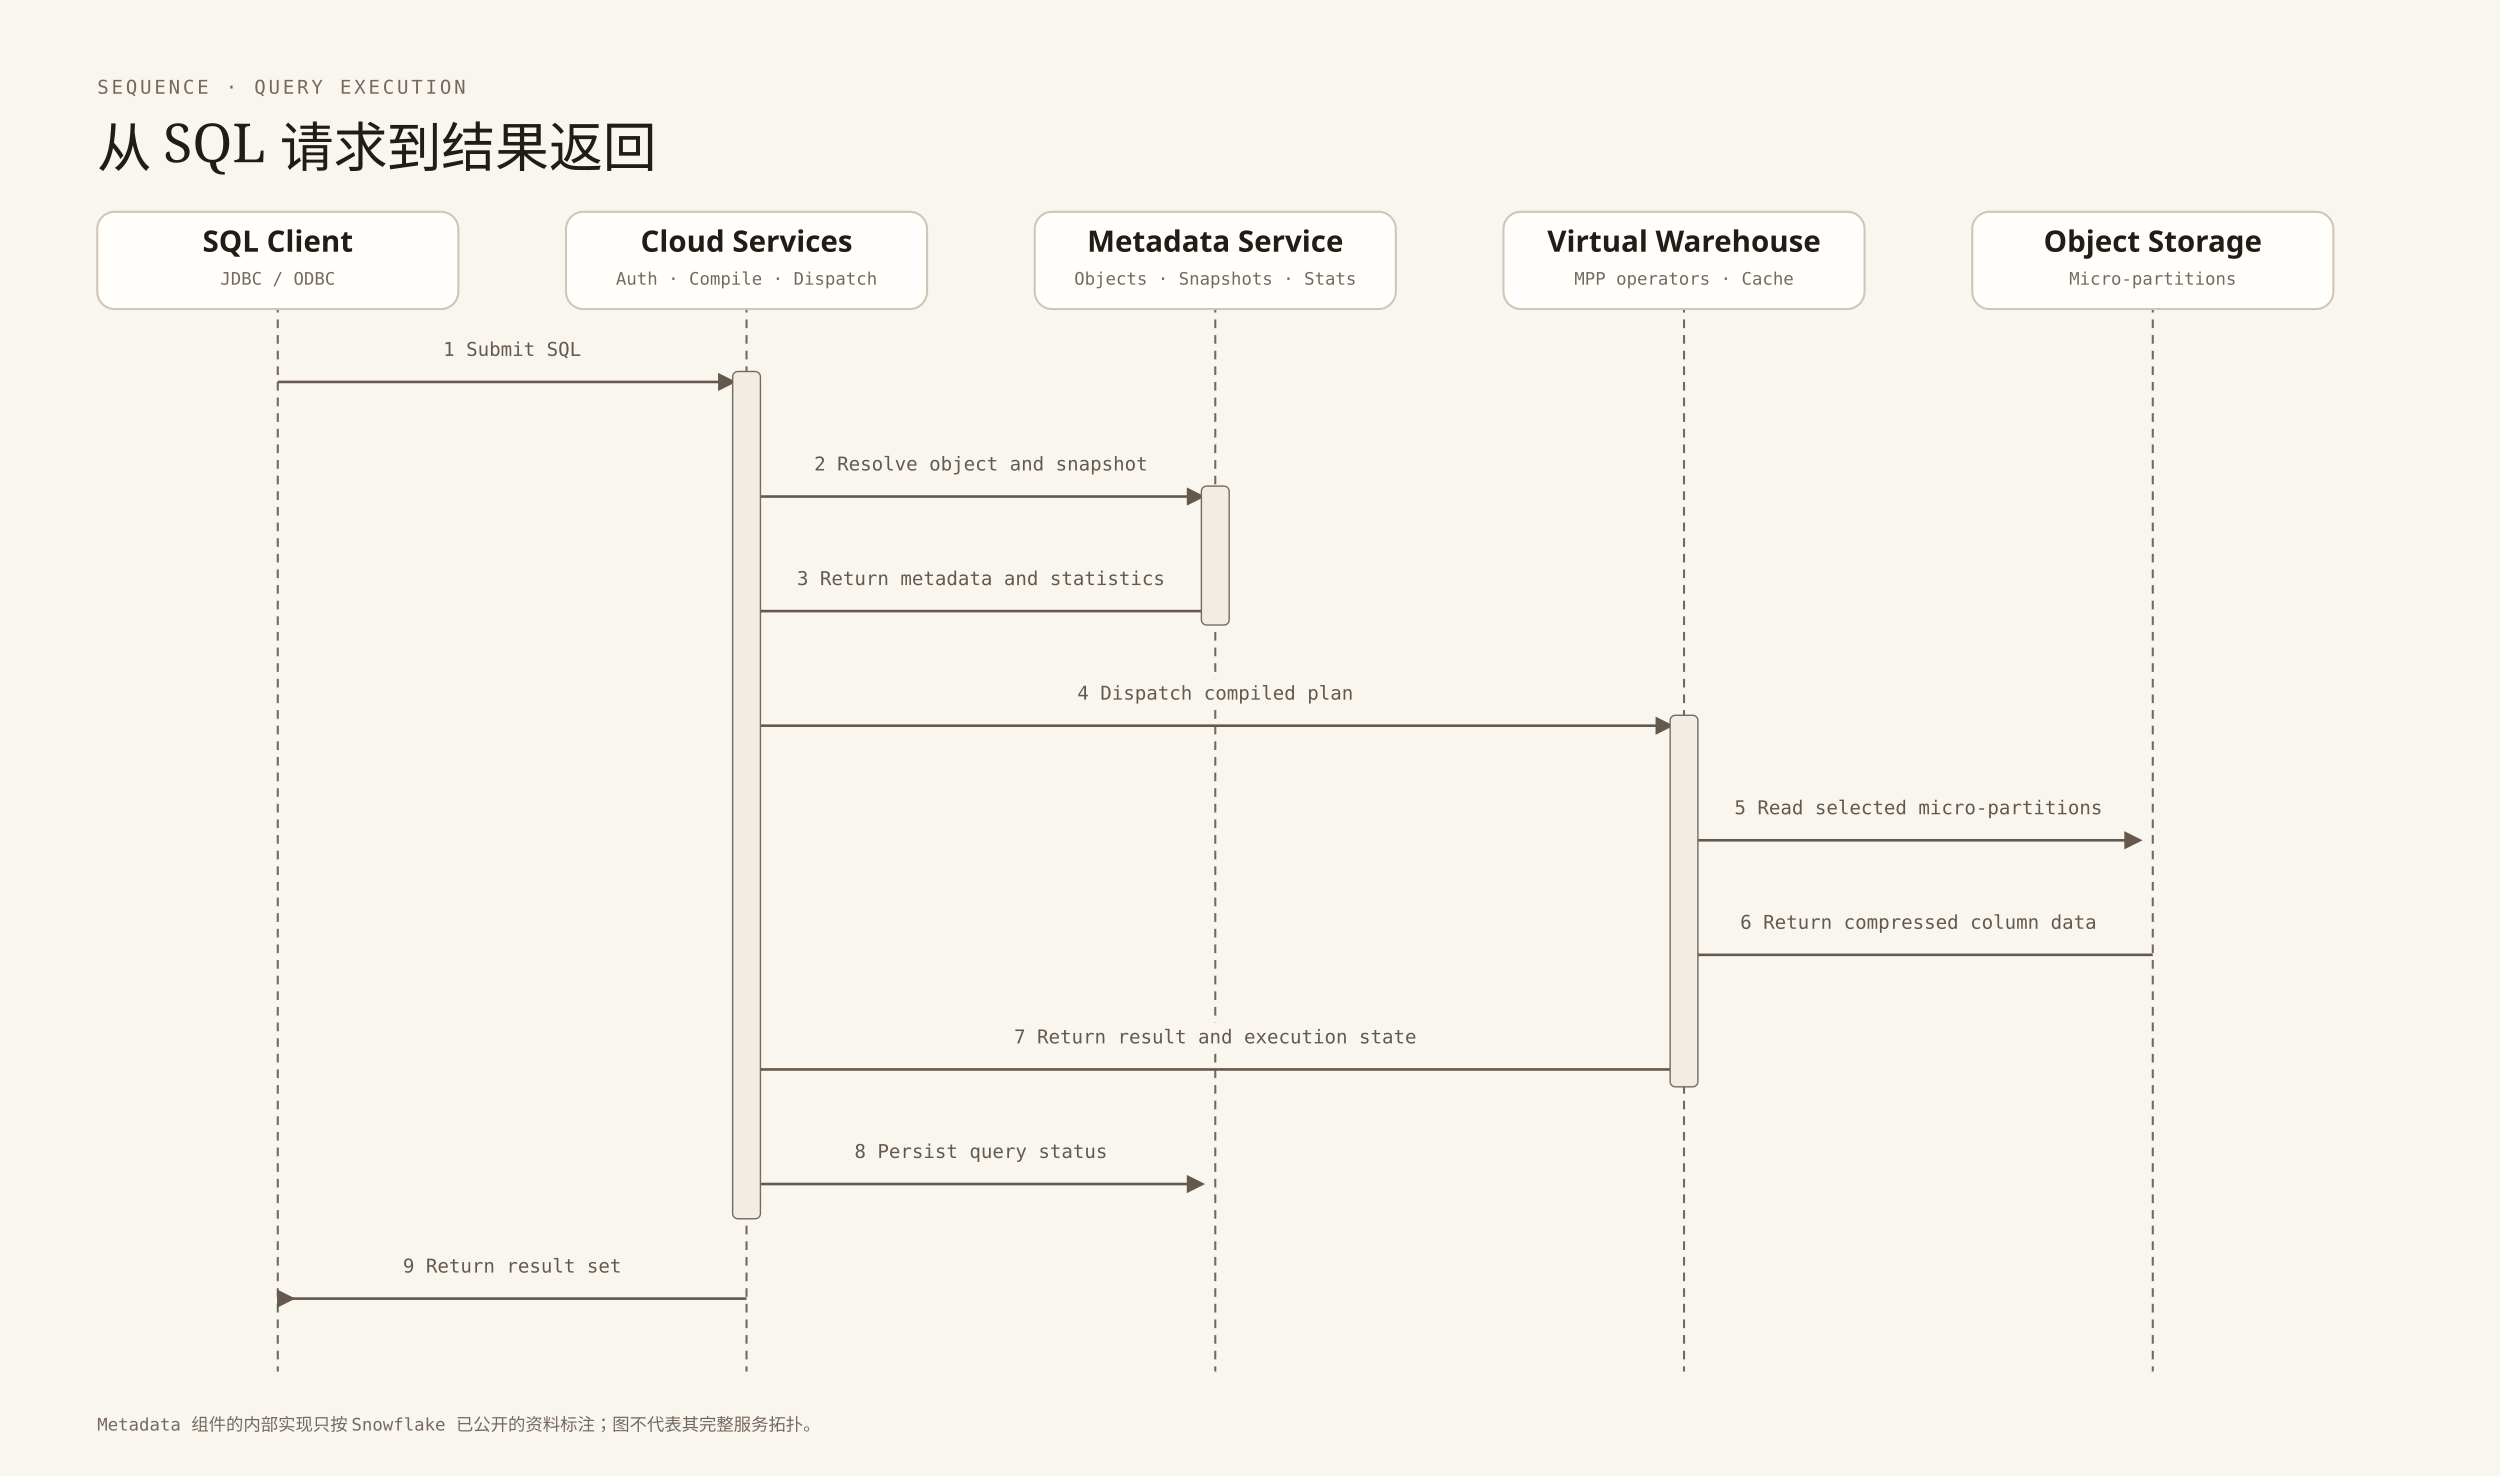
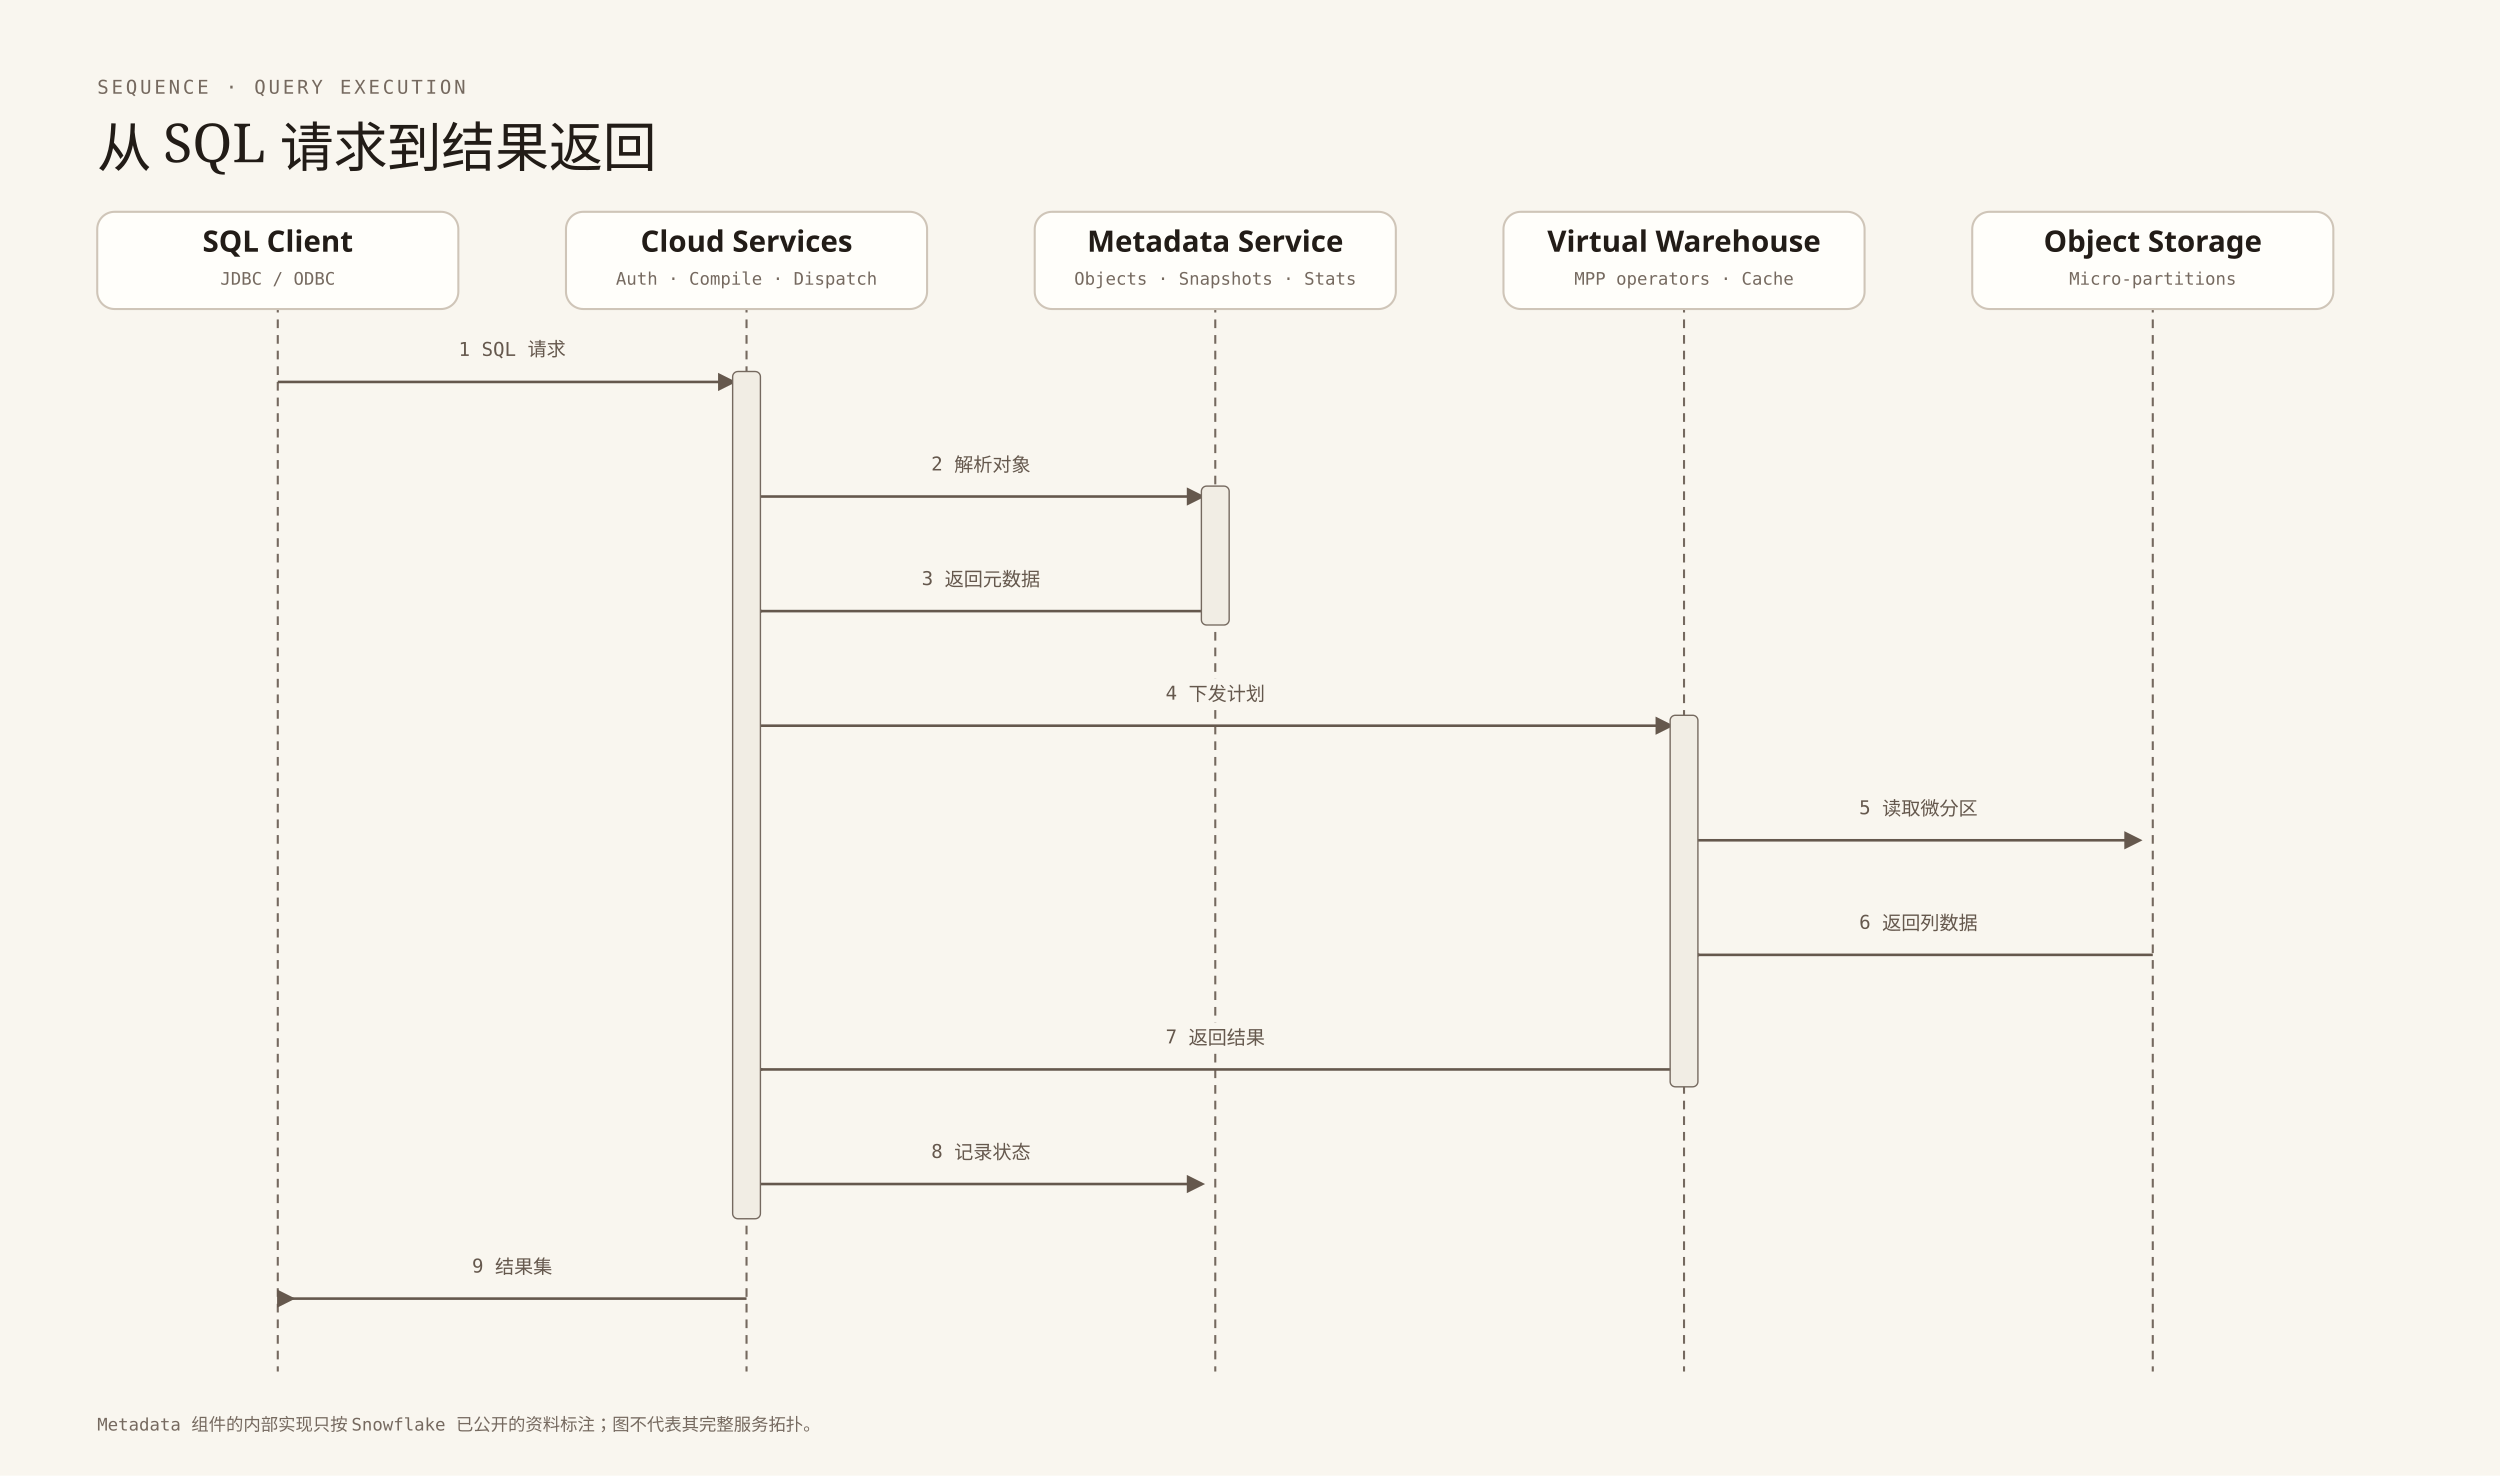
<svg xmlns="http://www.w3.org/2000/svg" width="1440" height="850" viewBox="0 0 1440 850" role="img" aria-labelledby="snowflake-query-lifecycle-title snowflake-query-lifecycle-desc">
  <defs>
    <marker id="arrow" viewBox="0 0 10 10" refX="8" refY="5" markerWidth="7" markerHeight="7" orient="auto">
      <path d="M0 0 L10 5 L0 10z" fill="#65584D" />
    </marker>
    <marker id="arrow-accent" viewBox="0 0 10 10" refX="8" refY="5" markerWidth="7" markerHeight="7" orient="auto">
      <path d="M0 0 L10 5 L0 10z" fill="#8B5A2B" />
    </marker>
    <marker id="arrow-left" viewBox="0 0 10 10" refX="2" refY="5" markerWidth="7" markerHeight="7" orient="auto">
      <path d="M10 0 L0 5 L10 10z" fill="#65584D" />
    </marker>
  </defs>
  <rect width="100%" height="100%" fill="#F9F6EF" />
  <style>
text{font-family:'Geist','Noto Sans SC','Microsoft YaHei',system-ui,sans-serif;fill:#221C17}
.eyebrow{font-family:'Geist Mono',ui-monospace,monospace;font-size:11px;letter-spacing:1.6px;fill:#75695F}
.title{font-family:'Instrument Serif','Noto Serif SC',serif;font-size:31px;font-weight:400;fill:#221C17}
.label{font-size:17px;font-weight:600}
.sub{font-family:'Geist Mono','Noto Sans SC',monospace;font-size:12px;fill:#65584D}
.tiny{font-family:'Geist Mono','Noto Sans SC',monospace;font-size:10px;fill:#75695F}
.node{fill:#FFFEFA;stroke:#CFC5B8;stroke-width:1.2}
.focus{fill:#F5E7D4;stroke:#8B5A2B;stroke-width:1.5}
.zone{fill:#F1EDE4;stroke:#CFC5B8;stroke-width:1}
.line{fill:none;stroke:#65584D;stroke-width:1.6;stroke-linecap:round;stroke-linejoin:round;marker-end:url(#arrow)}
.accent-line{fill:none;stroke:#8B5A2B;stroke-width:1.8;stroke-linecap:round;marker-end:url(#arrow-accent)}
.dash{fill:none;stroke:#75695F;stroke-width:1.2;stroke-dasharray:5 4}
.actor{fill:#FFFEFA;stroke:#CFC5B8;stroke-width:1.2}
.activation{fill:#F1EDE4;stroke:#75695F;stroke-width:0.8}
.msg-label{font-family:'Geist Mono','Noto Sans SC',monospace;font-size:11px;fill:#65584D}
</style>
  <text x="56" y="54" class="eyebrow">SEQUENCE · QUERY EXECUTION</text>
  <text x="56" y="96" class="title">从 SQL 请求到结果返回</text>
  <line x1="160" y1="166" x2="160" y2="790" class="dash" />
  <line x1="430" y1="166" x2="430" y2="790" class="dash" />
  <line x1="700" y1="166" x2="700" y2="790" class="dash" />
  <line x1="970" y1="166" x2="970" y2="790" class="dash" />
  <line x1="1240" y1="166" x2="1240" y2="790" class="dash" />
  <path d="M160 220 H422" fill="none" stroke="#65584D" stroke-width="1.5" marker-end="url(#arrow)" />
  <rect x="187" y="193" width="216" height="16" rx="3" fill="#F9F6EF" />
-   <text x="295" y="205" text-anchor="middle" class="msg-label">1  Submit SQL</text>
+   <text x="295" y="205" text-anchor="middle" class="msg-label">1 SQL 请求</text>
  <path d="M430 286 H692" fill="none" stroke="#65584D" stroke-width="1.5" marker-end="url(#arrow)" />
  <rect x="457" y="259" width="216" height="16" rx="3" fill="#F9F6EF" />
-   <text x="565" y="271" text-anchor="middle" class="msg-label">2  Resolve object and snapshot</text>
+   <text x="565" y="271" text-anchor="middle" class="msg-label">2 解析对象</text>
  <path d="M700 352 H438" fill="none" stroke="#65584D" stroke-width="1.5" marker-end="url(#arrow-left)" />
  <rect x="457" y="325" width="216" height="16" rx="3" fill="#F9F6EF" />
-   <text x="565" y="337" text-anchor="middle" class="msg-label">3  Return metadata and statistics</text>
+   <text x="565" y="337" text-anchor="middle" class="msg-label">3 返回元数据</text>
  <path d="M430 418 H962" fill="none" stroke="#65584D" stroke-width="1.5" marker-end="url(#arrow)" />
  <rect x="592" y="391" width="216" height="16" rx="3" fill="#F9F6EF" />
-   <text x="700" y="403" text-anchor="middle" class="msg-label">4  Dispatch compiled plan</text>
+   <text x="700" y="403" text-anchor="middle" class="msg-label">4 下发计划</text>
  <path d="M970 484 H1232" fill="none" stroke="#65584D" stroke-width="1.5" marker-end="url(#arrow)" />
  <rect x="997" y="457" width="216" height="16" rx="3" fill="#F9F6EF" />
-   <text x="1105" y="469" text-anchor="middle" class="msg-label">5  Read selected micro-partitions</text>
+   <text x="1105" y="469" text-anchor="middle" class="msg-label">5 读取微分区</text>
  <path d="M1240 550 H978" fill="none" stroke="#65584D" stroke-width="1.5" marker-end="url(#arrow-left)" />
  <rect x="997" y="523" width="216" height="16" rx="3" fill="#F9F6EF" />
-   <text x="1105" y="535" text-anchor="middle" class="msg-label">6  Return compressed column data</text>
+   <text x="1105" y="535" text-anchor="middle" class="msg-label">6 返回列数据</text>
  <path d="M970 616 H438" fill="none" stroke="#65584D" stroke-width="1.5" marker-end="url(#arrow-left)" />
  <rect x="592" y="589" width="216" height="16" rx="3" fill="#F9F6EF" />
-   <text x="700" y="601" text-anchor="middle" class="msg-label">7  Return result and execution state</text>
+   <text x="700" y="601" text-anchor="middle" class="msg-label">7 返回结果</text>
  <path d="M430 682 H692" fill="none" stroke="#65584D" stroke-width="1.5" marker-end="url(#arrow)" />
  <rect x="457" y="655" width="216" height="16" rx="3" fill="#F9F6EF" />
-   <text x="565" y="667" text-anchor="middle" class="msg-label">8  Persist query status</text>
+   <text x="565" y="667" text-anchor="middle" class="msg-label">8 记录状态</text>
  <path d="M430 748 H168" fill="none" stroke="#65584D" stroke-width="1.5" marker-end="url(#arrow-left)" />
  <rect x="187" y="721" width="216" height="16" rx="3" fill="#F9F6EF" />
-   <text x="295" y="733" text-anchor="middle" class="msg-label">9  Return result set</text>
+   <text x="295" y="733" text-anchor="middle" class="msg-label">9 结果集</text>
  <rect x="422" y="214" width="16" height="488" rx="3" class="activation" />
  <rect x="692" y="280" width="16" height="80" rx="3" class="activation" />
  <rect x="962" y="412" width="16" height="214" rx="3" class="activation" />
  <rect x="56" y="122" width="208" height="56" rx="10" class="actor" />
  <text x="160" y="145" text-anchor="middle" class="label">SQL Client</text>
  <text x="160" y="164" text-anchor="middle" class="tiny">JDBC / ODBC</text>
  <rect x="326" y="122" width="208" height="56" rx="10" class="actor" />
  <text x="430" y="145" text-anchor="middle" class="label">Cloud Services</text>
  <text x="430" y="164" text-anchor="middle" class="tiny">Auth · Compile · Dispatch</text>
  <rect x="596" y="122" width="208" height="56" rx="10" class="actor" />
  <text x="700" y="145" text-anchor="middle" class="label">Metadata Service</text>
  <text x="700" y="164" text-anchor="middle" class="tiny">Objects · Snapshots · Stats</text>
  <rect x="866" y="122" width="208" height="56" rx="10" class="actor" />
  <text x="970" y="145" text-anchor="middle" class="label">Virtual Warehouse</text>
  <text x="970" y="164" text-anchor="middle" class="tiny">MPP operators · Cache</text>
  <rect x="1136" y="122" width="208" height="56" rx="10" class="actor" />
  <text x="1240" y="145" text-anchor="middle" class="label">Object Storage</text>
  <text x="1240" y="164" text-anchor="middle" class="tiny">Micro-partitions</text>
  <text x="56" y="824" class="tiny">Metadata 组件的内部实现只按 Snowflake 已公开的资料标注；图不代表其完整服务拓扑。</text>
</svg>
